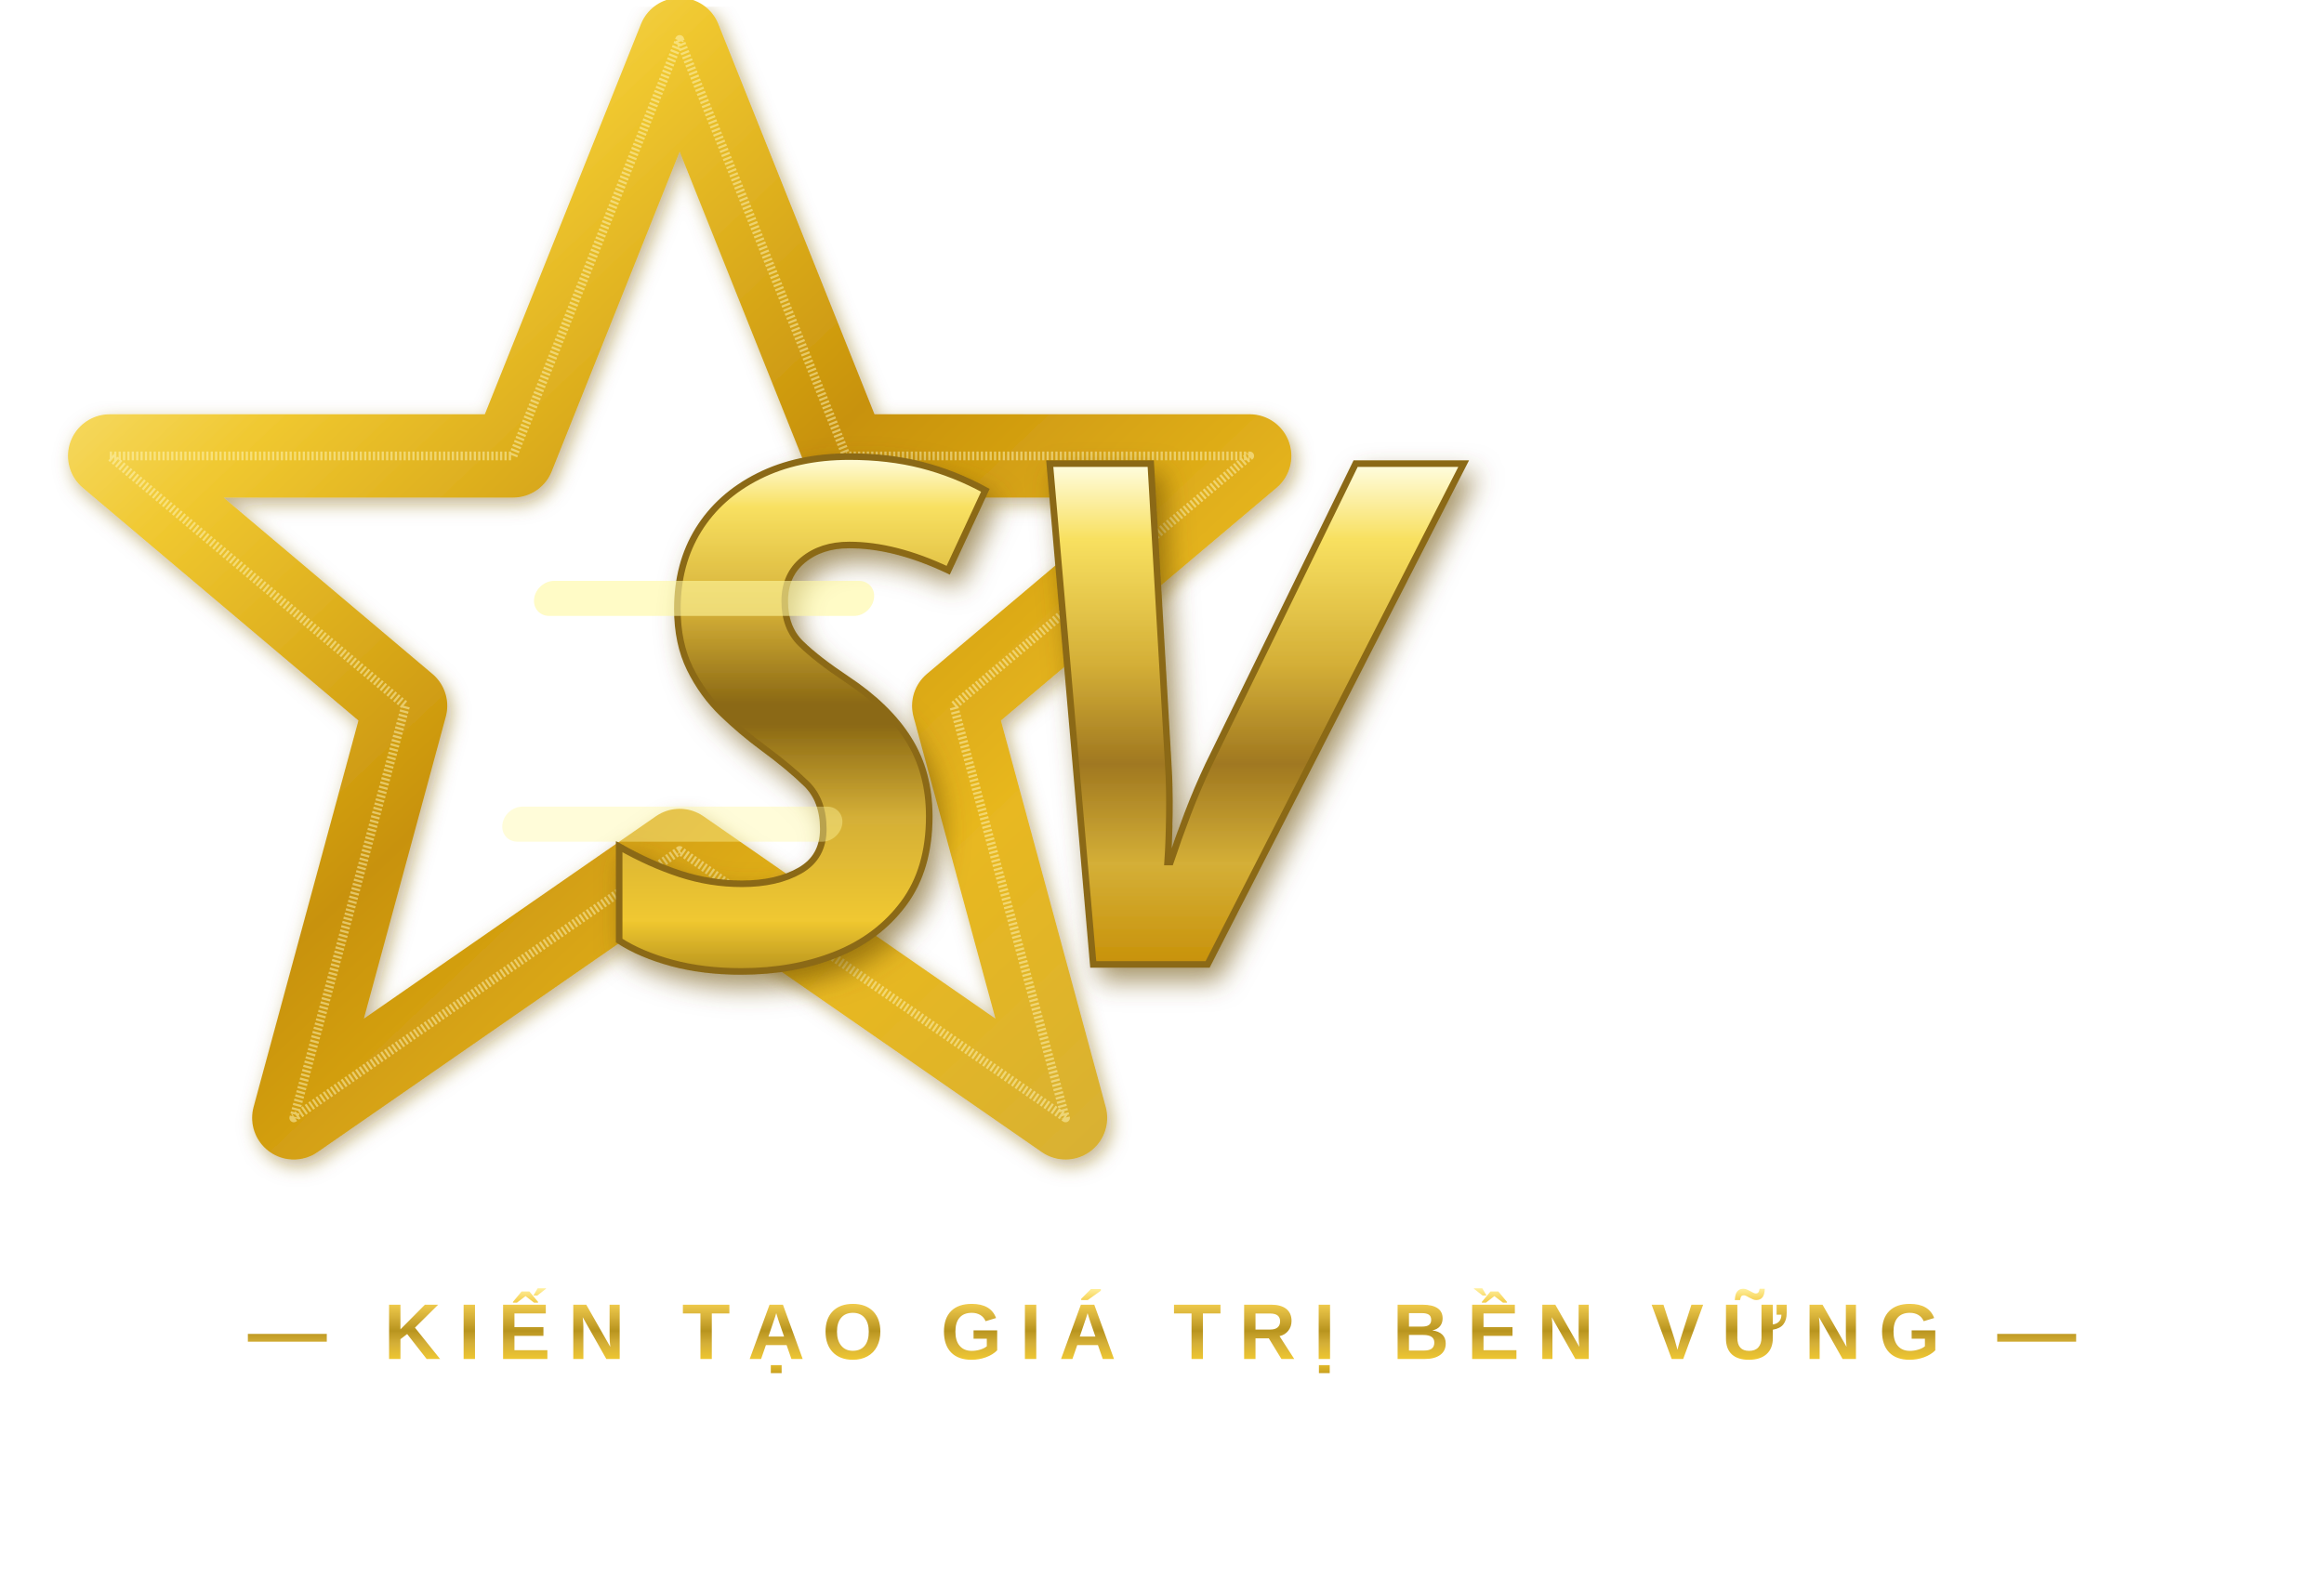
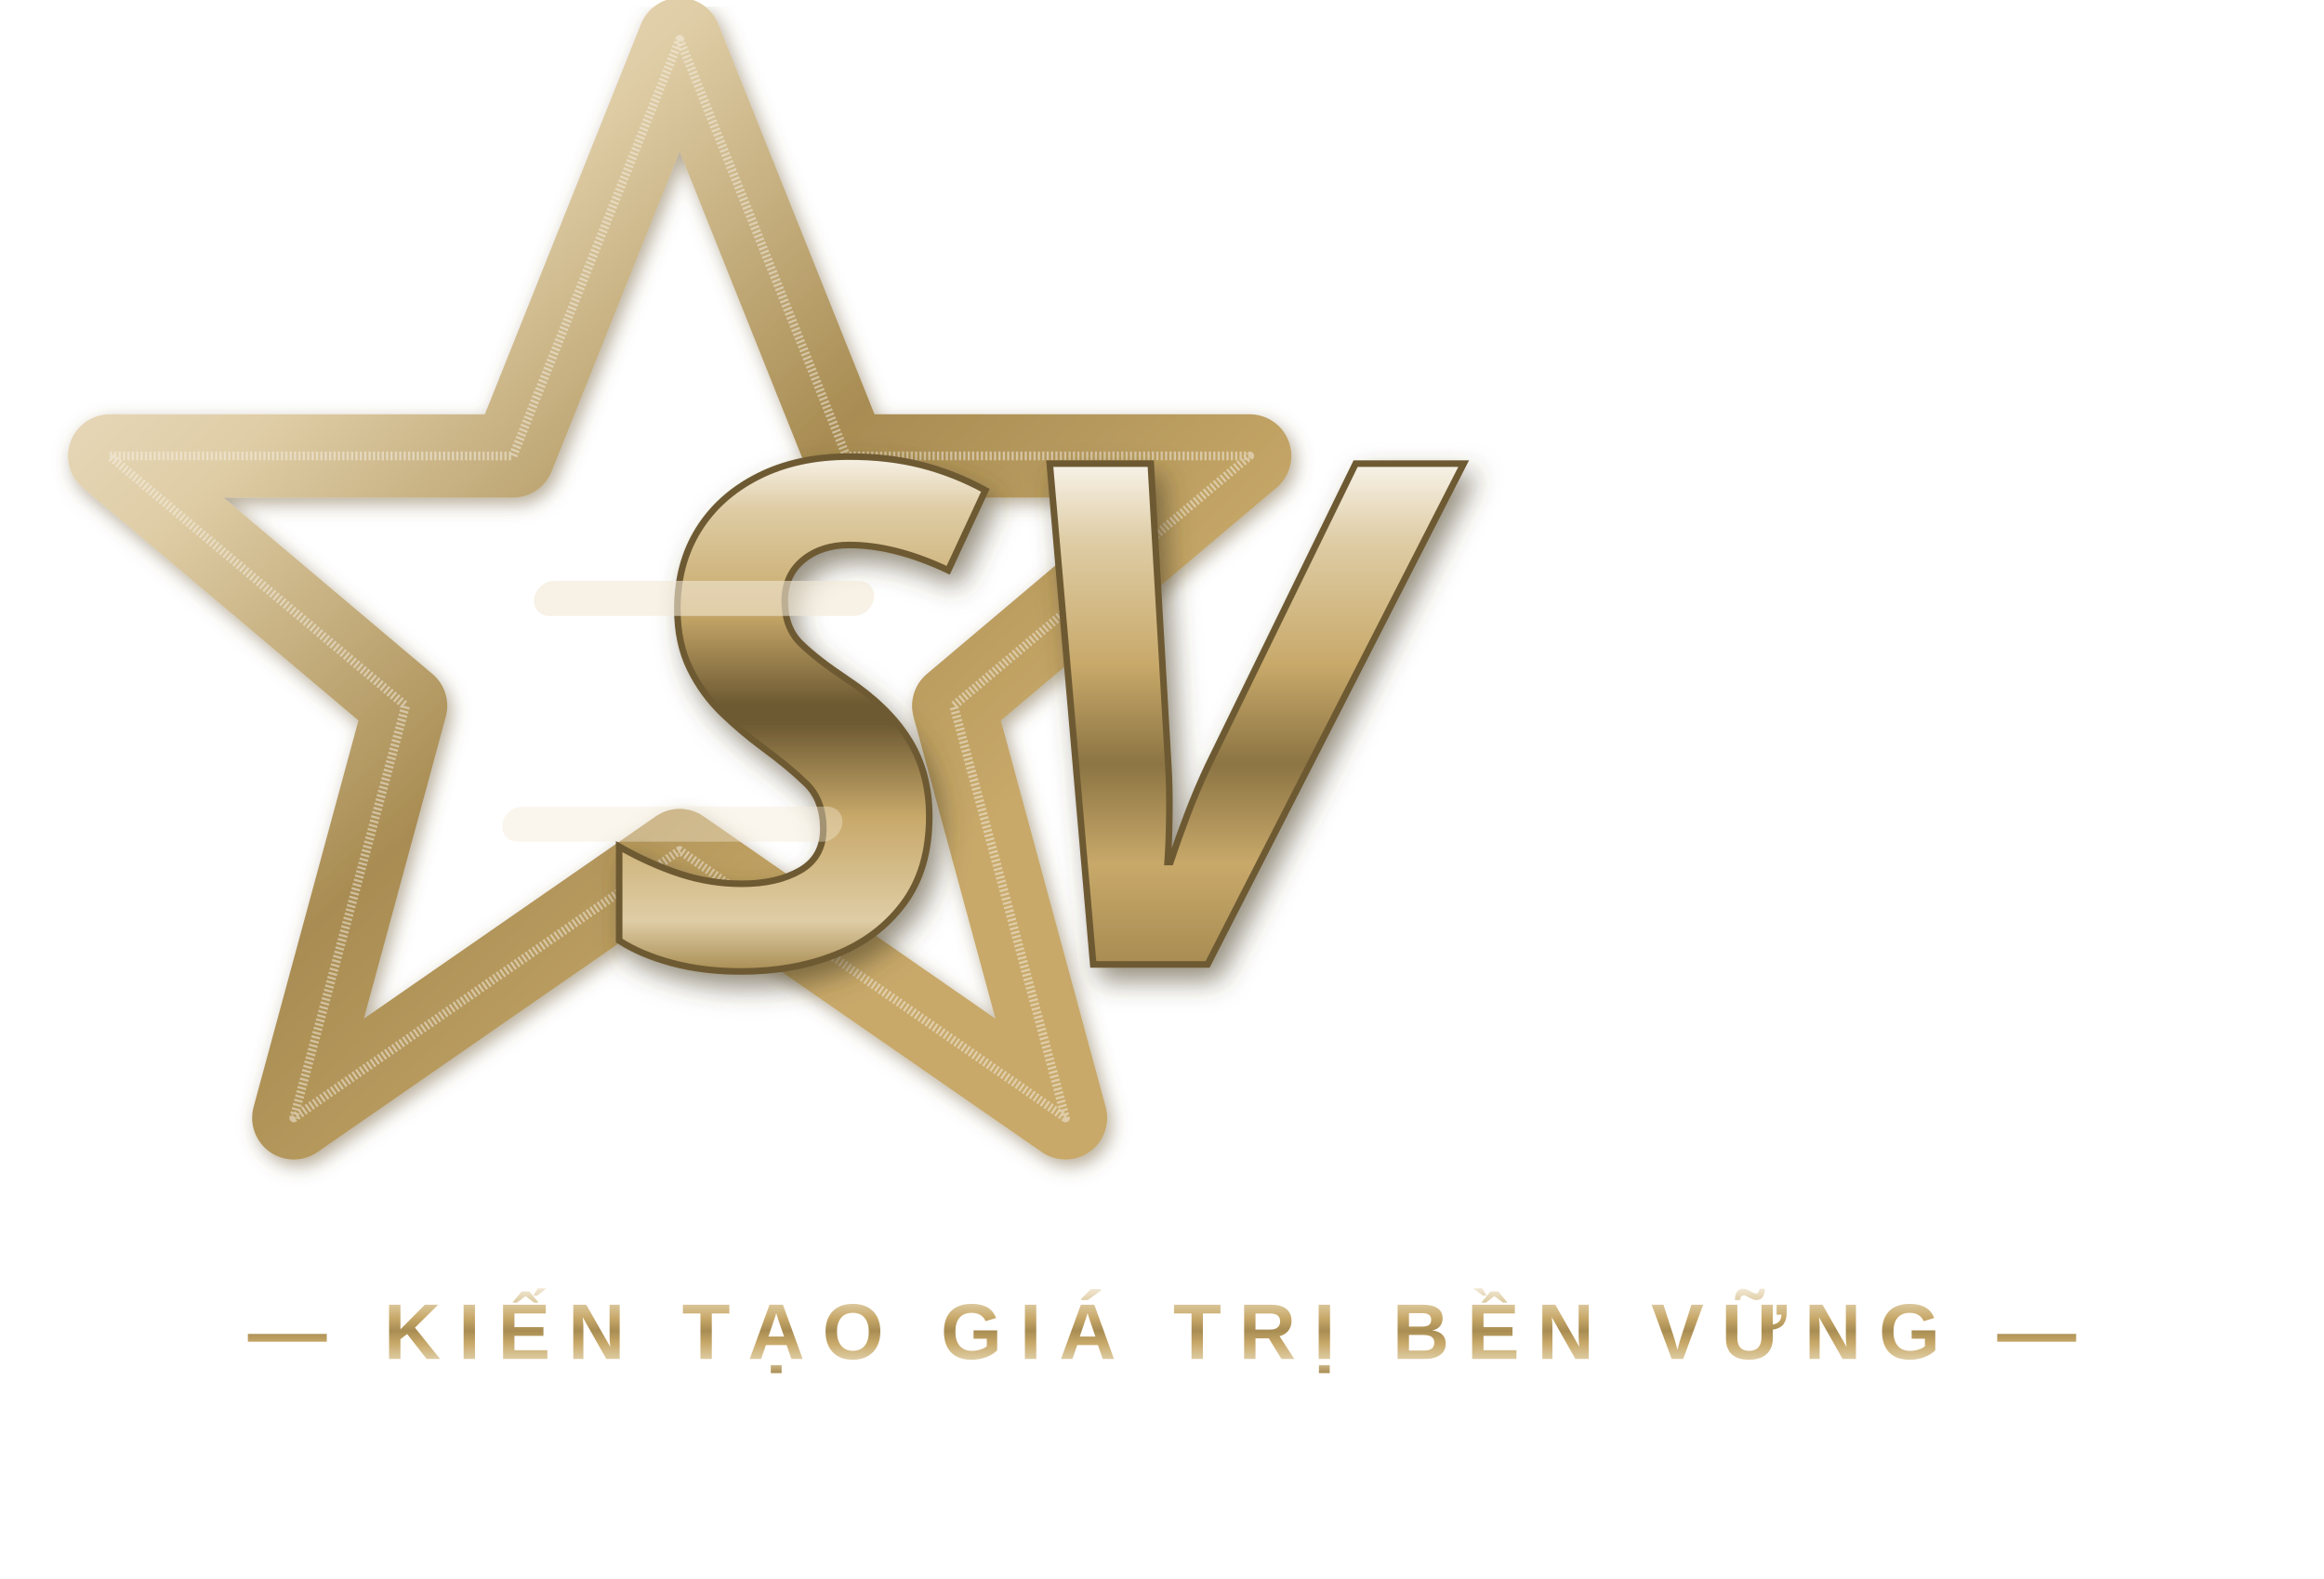
<svg xmlns="http://www.w3.org/2000/svg" viewBox="0 0 1060 720" width="1060" height="720">
  <defs>
    <linearGradient id="goldMain" x1="0%" y1="0%" x2="0%" y2="100%">
-       <stop offset="0%" stop-color="#FFF0A0" />
-       <stop offset="15%" stop-color="#F5D050" />
-       <stop offset="35%" stop-color="#D4AF37" />
-       <stop offset="50%" stop-color="#B8941E" />
-       <stop offset="65%" stop-color="#D4AF37" />
-       <stop offset="85%" stop-color="#F0C830" />
-       <stop offset="100%" stop-color="#C8A020" />
+       <stop offset="0%" stop-color="#F2E8D5" />
+       <stop offset="15%" stop-color="#DFCDA6" />
+       <stop offset="35%" stop-color="#C8A96A" />
+       <stop offset="50%" stop-color="#A88C52" />
+       <stop offset="65%" stop-color="#C8A96A" />
+       <stop offset="85%" stop-color="#DFCDA6" />
+       <stop offset="100%" stop-color="#A88C52" />
    </linearGradient>
    <linearGradient id="goldStar" x1="0%" y1="0%" x2="100%" y2="100%">
-       <stop offset="0%" stop-color="#FFF5B0" />
-       <stop offset="25%" stop-color="#F0C830" />
-       <stop offset="50%" stop-color="#C8920A" />
-       <stop offset="75%" stop-color="#E8B820" />
-       <stop offset="100%" stop-color="#D4AF37" />
+       <stop offset="0%" stop-color="#F2E8D5" />
+       <stop offset="25%" stop-color="#DFCDA6" />
+       <stop offset="50%" stop-color="#A88C52" />
+       <stop offset="75%" stop-color="#C8A96A" />
+       <stop offset="100%" stop-color="#C8A96A" />
    </linearGradient>
    <linearGradient id="goldS" x1="0%" y1="0%" x2="0%" y2="100%">
-       <stop offset="0%" stop-color="#FFFDE0" />
-       <stop offset="10%" stop-color="#F8E060" />
-       <stop offset="30%" stop-color="#D4AF37" />
-       <stop offset="48%" stop-color="#8B6914" />
-       <stop offset="52%" stop-color="#8B6914" />
-       <stop offset="70%" stop-color="#D4AF37" />
-       <stop offset="90%" stop-color="#F0C830" />
-       <stop offset="100%" stop-color="#B8941E" />
+       <stop offset="0%" stop-color="#F7F2E8" />
+       <stop offset="10%" stop-color="#DFCDA6" />
+       <stop offset="30%" stop-color="#C8A96A" />
+       <stop offset="48%" stop-color="#6E5A33" />
+       <stop offset="52%" stop-color="#6E5A33" />
+       <stop offset="70%" stop-color="#C8A96A" />
+       <stop offset="90%" stop-color="#DFCDA6" />
+       <stop offset="100%" stop-color="#A88C52" />
    </linearGradient>
    <linearGradient id="goldV" x1="0%" y1="0%" x2="0%" y2="100%">
-       <stop offset="0%" stop-color="#FFFDE0" />
-       <stop offset="15%" stop-color="#F8E060" />
-       <stop offset="40%" stop-color="#D4AF37" />
-       <stop offset="60%" stop-color="#A07820" />
-       <stop offset="80%" stop-color="#D4AF37" />
-       <stop offset="100%" stop-color="#C8920A" />
+       <stop offset="0%" stop-color="#F7F2E8" />
+       <stop offset="15%" stop-color="#DFCDA6" />
+       <stop offset="40%" stop-color="#C8A96A" />
+       <stop offset="60%" stop-color="#8C7443" />
+       <stop offset="80%" stop-color="#C8A96A" />
+       <stop offset="100%" stop-color="#A88C52" />
    </linearGradient>
    <filter id="shadow3d" x="-20%" y="-20%" width="140%" height="140%">
-       <feDropShadow dx="4" dy="6" stdDeviation="6" flood-color="#6B4E00" flood-opacity="0.6" />
+       <feDropShadow dx="4" dy="6" stdDeviation="6" flood-color="#4F4227" flood-opacity="0.6" />
    </filter>
    <filter id="starGlow" x="-15%" y="-15%" width="130%" height="130%">
-       <feDropShadow dx="2" dy="3" stdDeviation="4" flood-color="#8B6914" flood-opacity="0.5" />
+       <feDropShadow dx="2" dy="3" stdDeviation="4" flood-color="#6E5A33" flood-opacity="0.5" />
    </filter>
    <linearGradient id="strokeGold" x1="0%" y1="0%" x2="100%" y2="100%">
-       <stop offset="0%" stop-color="#FFF0A0" />
-       <stop offset="50%" stop-color="#D4AF37" />
-       <stop offset="100%" stop-color="#8B6914" />
+       <stop offset="0%" stop-color="#F2E8D5" />
+       <stop offset="50%" stop-color="#C8A96A" />
+       <stop offset="100%" stop-color="#6E5A33" />
    </linearGradient>
  </defs>
  <g filter="url(#starGlow)">
    <polygon points="         310,18         386,208  570,208         435,322  486,510         310,388  134,510         185,322  50,208         234,208       " fill="none" stroke="url(#goldStar)" stroke-width="38" stroke-linejoin="round" stroke-linecap="round" />
  </g>
-   <polygon points="       310,18       386,208  570,208       435,322  486,510       310,388  134,510       185,322  50,208       234,208     " fill="none" stroke="#FFF8C0" stroke-width="4" stroke-linejoin="round" stroke-dasharray="1,1" opacity="0.5" />
+   <polygon points="       310,18       386,208  570,208       435,322  486,510       310,388  134,510       185,322  50,208       234,208     " fill="none" stroke="#F7F2E8" stroke-width="4" stroke-linejoin="round" stroke-dasharray="1,1" opacity="0.5" />
  <g filter="url(#shadow3d)">
-     <text x="276" y="440" font-family="'Arial Black', 'Impact', 'Haettenschweiler', sans-serif" font-size="320" font-weight="900" font-style="italic" fill="url(#goldS)" stroke="#8B6914" stroke-width="3" letter-spacing="-10">S</text>
+     <text x="276" y="440" font-family="'Arial Black', 'Impact', 'Haettenschweiler', sans-serif" font-size="320" font-weight="900" font-style="italic" fill="url(#goldS)" stroke="#6E5A33" stroke-width="3" letter-spacing="-10">S</text>
  </g>
-   <rect x="282" y="265" width="155" height="16" rx="8" fill="#FFF8A0" opacity="0.6" transform="skewX(-8)" />
-   <rect x="282" y="368" width="155" height="16" rx="8" fill="#FFF8A0" opacity="0.4" transform="skewX(-8)" />
+   <rect x="282" y="265" width="155" height="16" rx="8" fill="#F2E8D5" opacity="0.6" transform="skewX(-8)" />
+   <rect x="282" y="368" width="155" height="16" rx="8" fill="#F2E8D5" opacity="0.4" transform="skewX(-8)" />
  <g filter="url(#shadow3d)">
-     <text x="450" y="440" font-family="'Arial Black', 'Impact', 'Haettenschweiler', sans-serif" font-size="320" font-weight="900" font-style="italic" fill="url(#goldV)" stroke="#8B6914" stroke-width="3">V</text>
+     <text x="450" y="440" font-family="'Arial Black', 'Impact', 'Haettenschweiler', sans-serif" font-size="320" font-weight="900" font-style="italic" fill="url(#goldV)" stroke="#6E5A33" stroke-width="3">V</text>
  </g>
  <text x="530" y="620" font-family="'Montserrat', 'Arial', sans-serif" font-size="36" font-weight="700" fill="url(#goldMain)" text-anchor="middle" letter-spacing="8">— KIẾN TẠO GIÁ TRỊ BỀN VỮNG —</text>
</svg>
